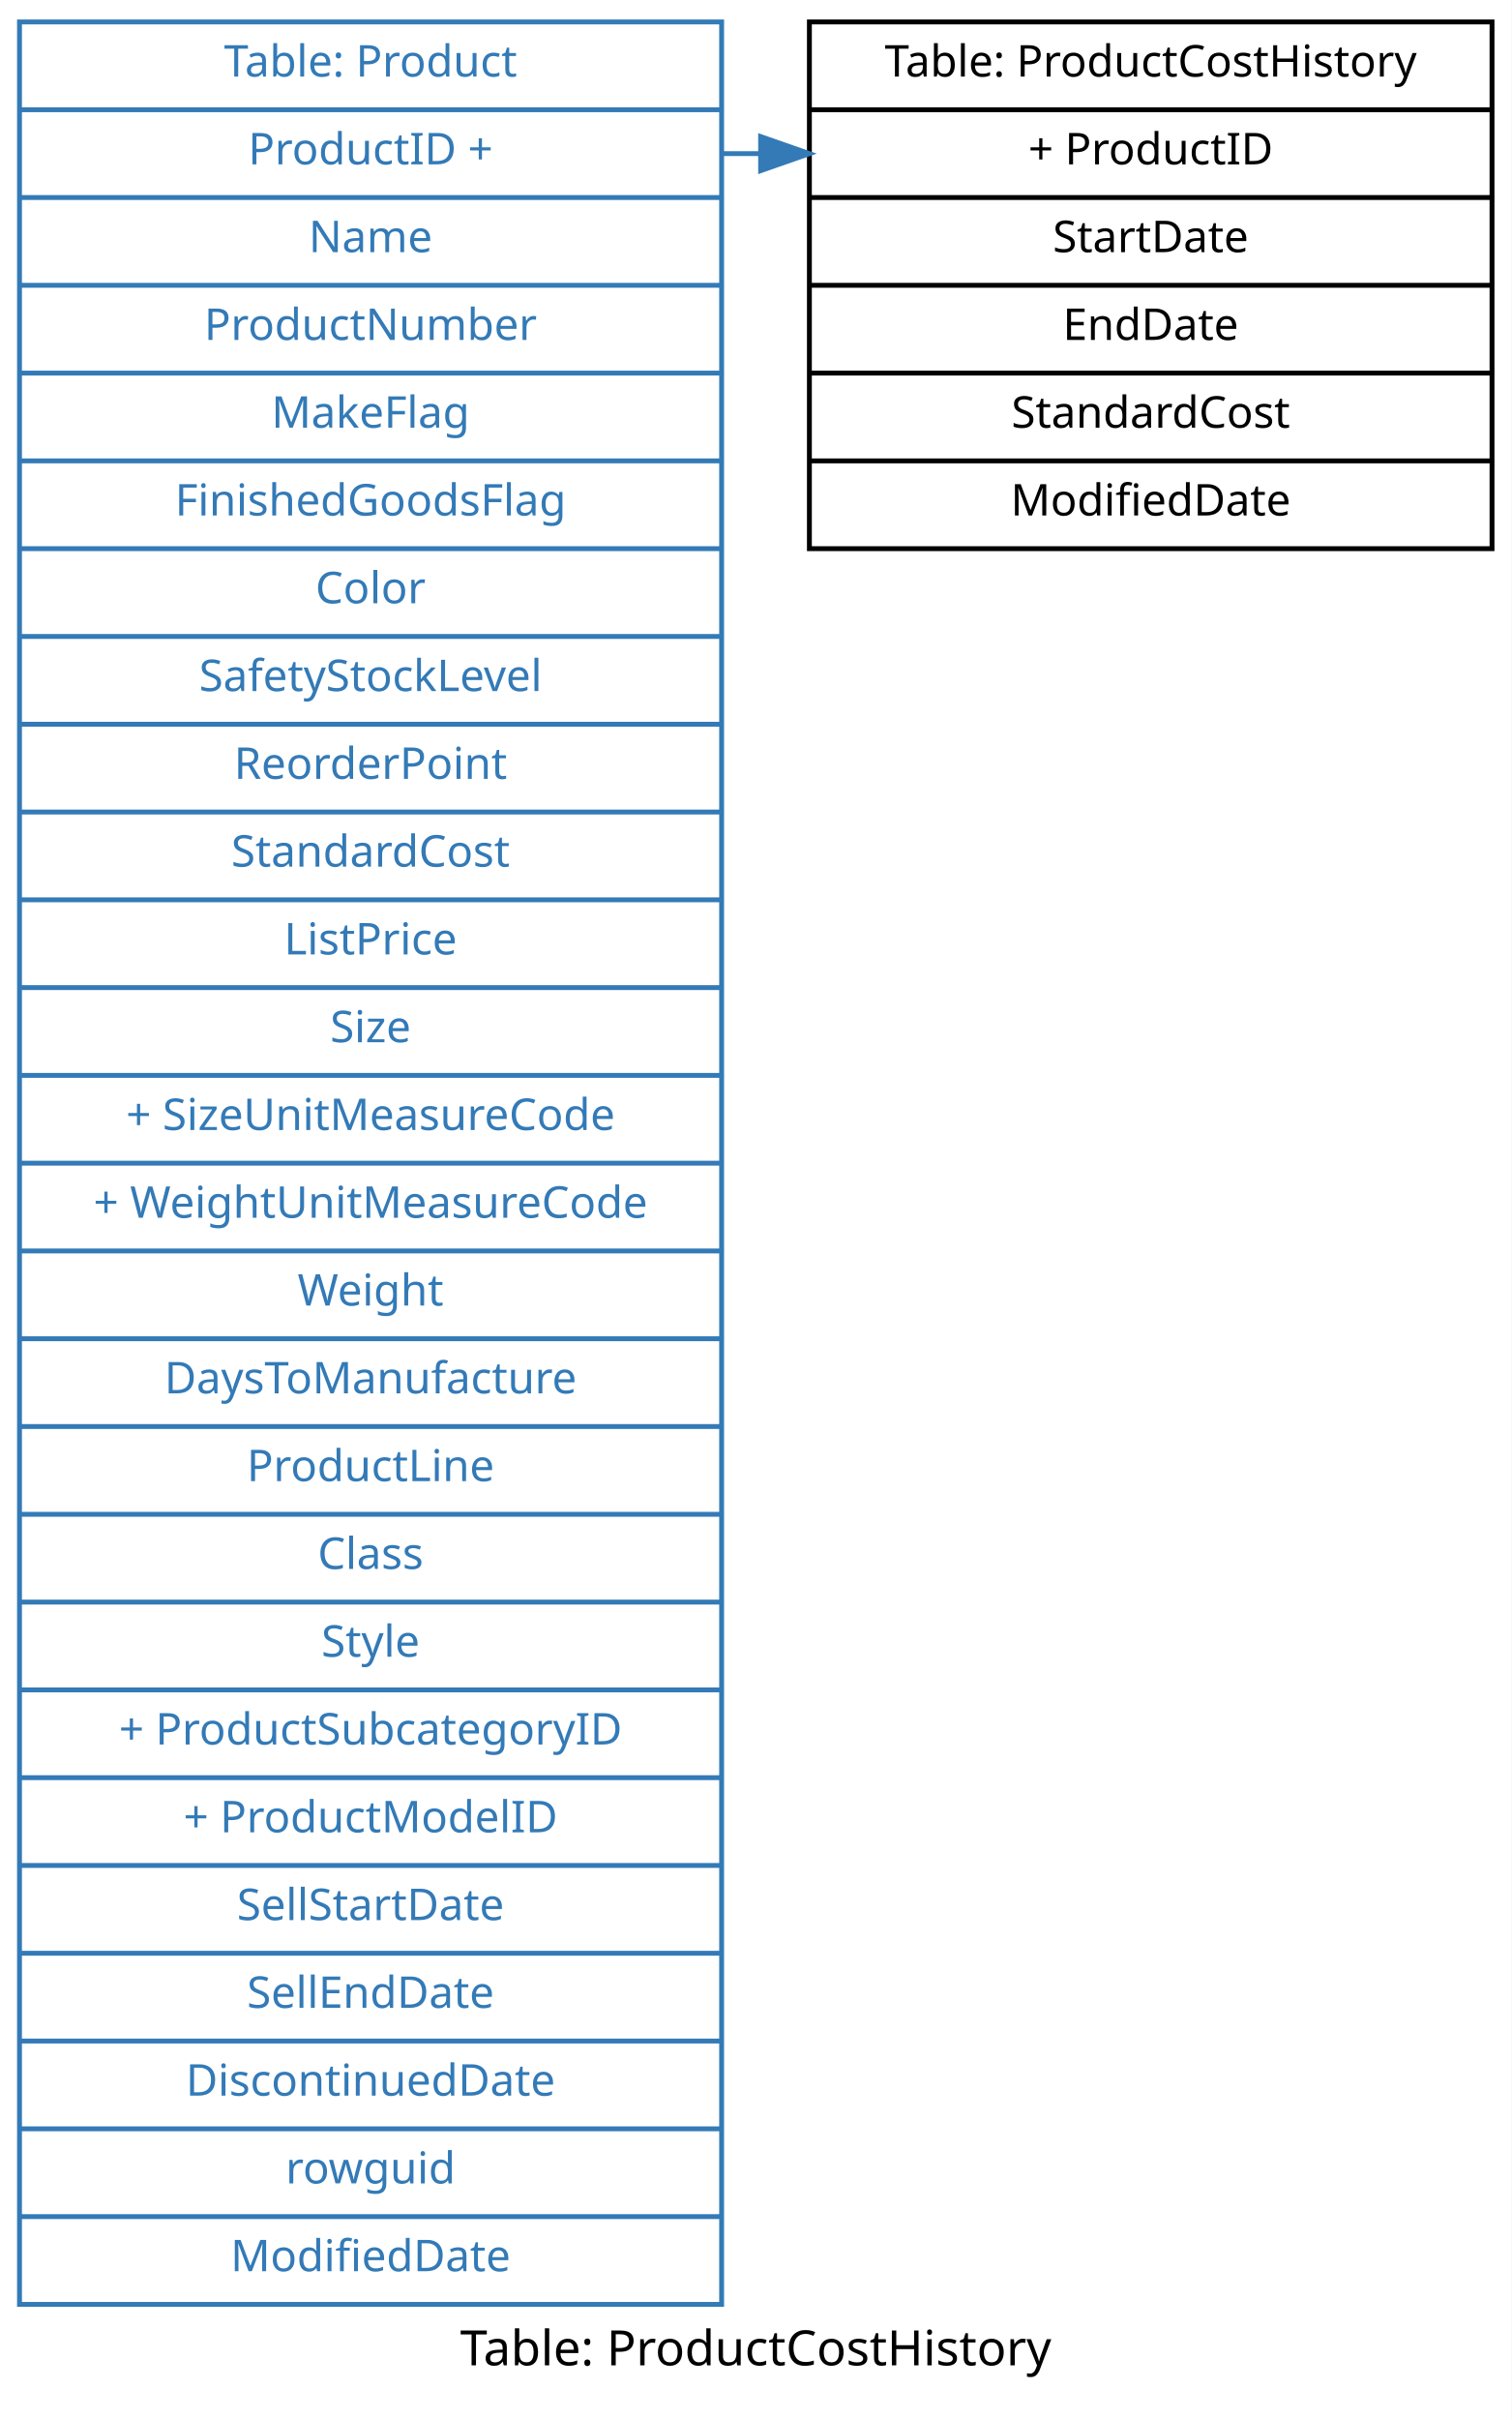
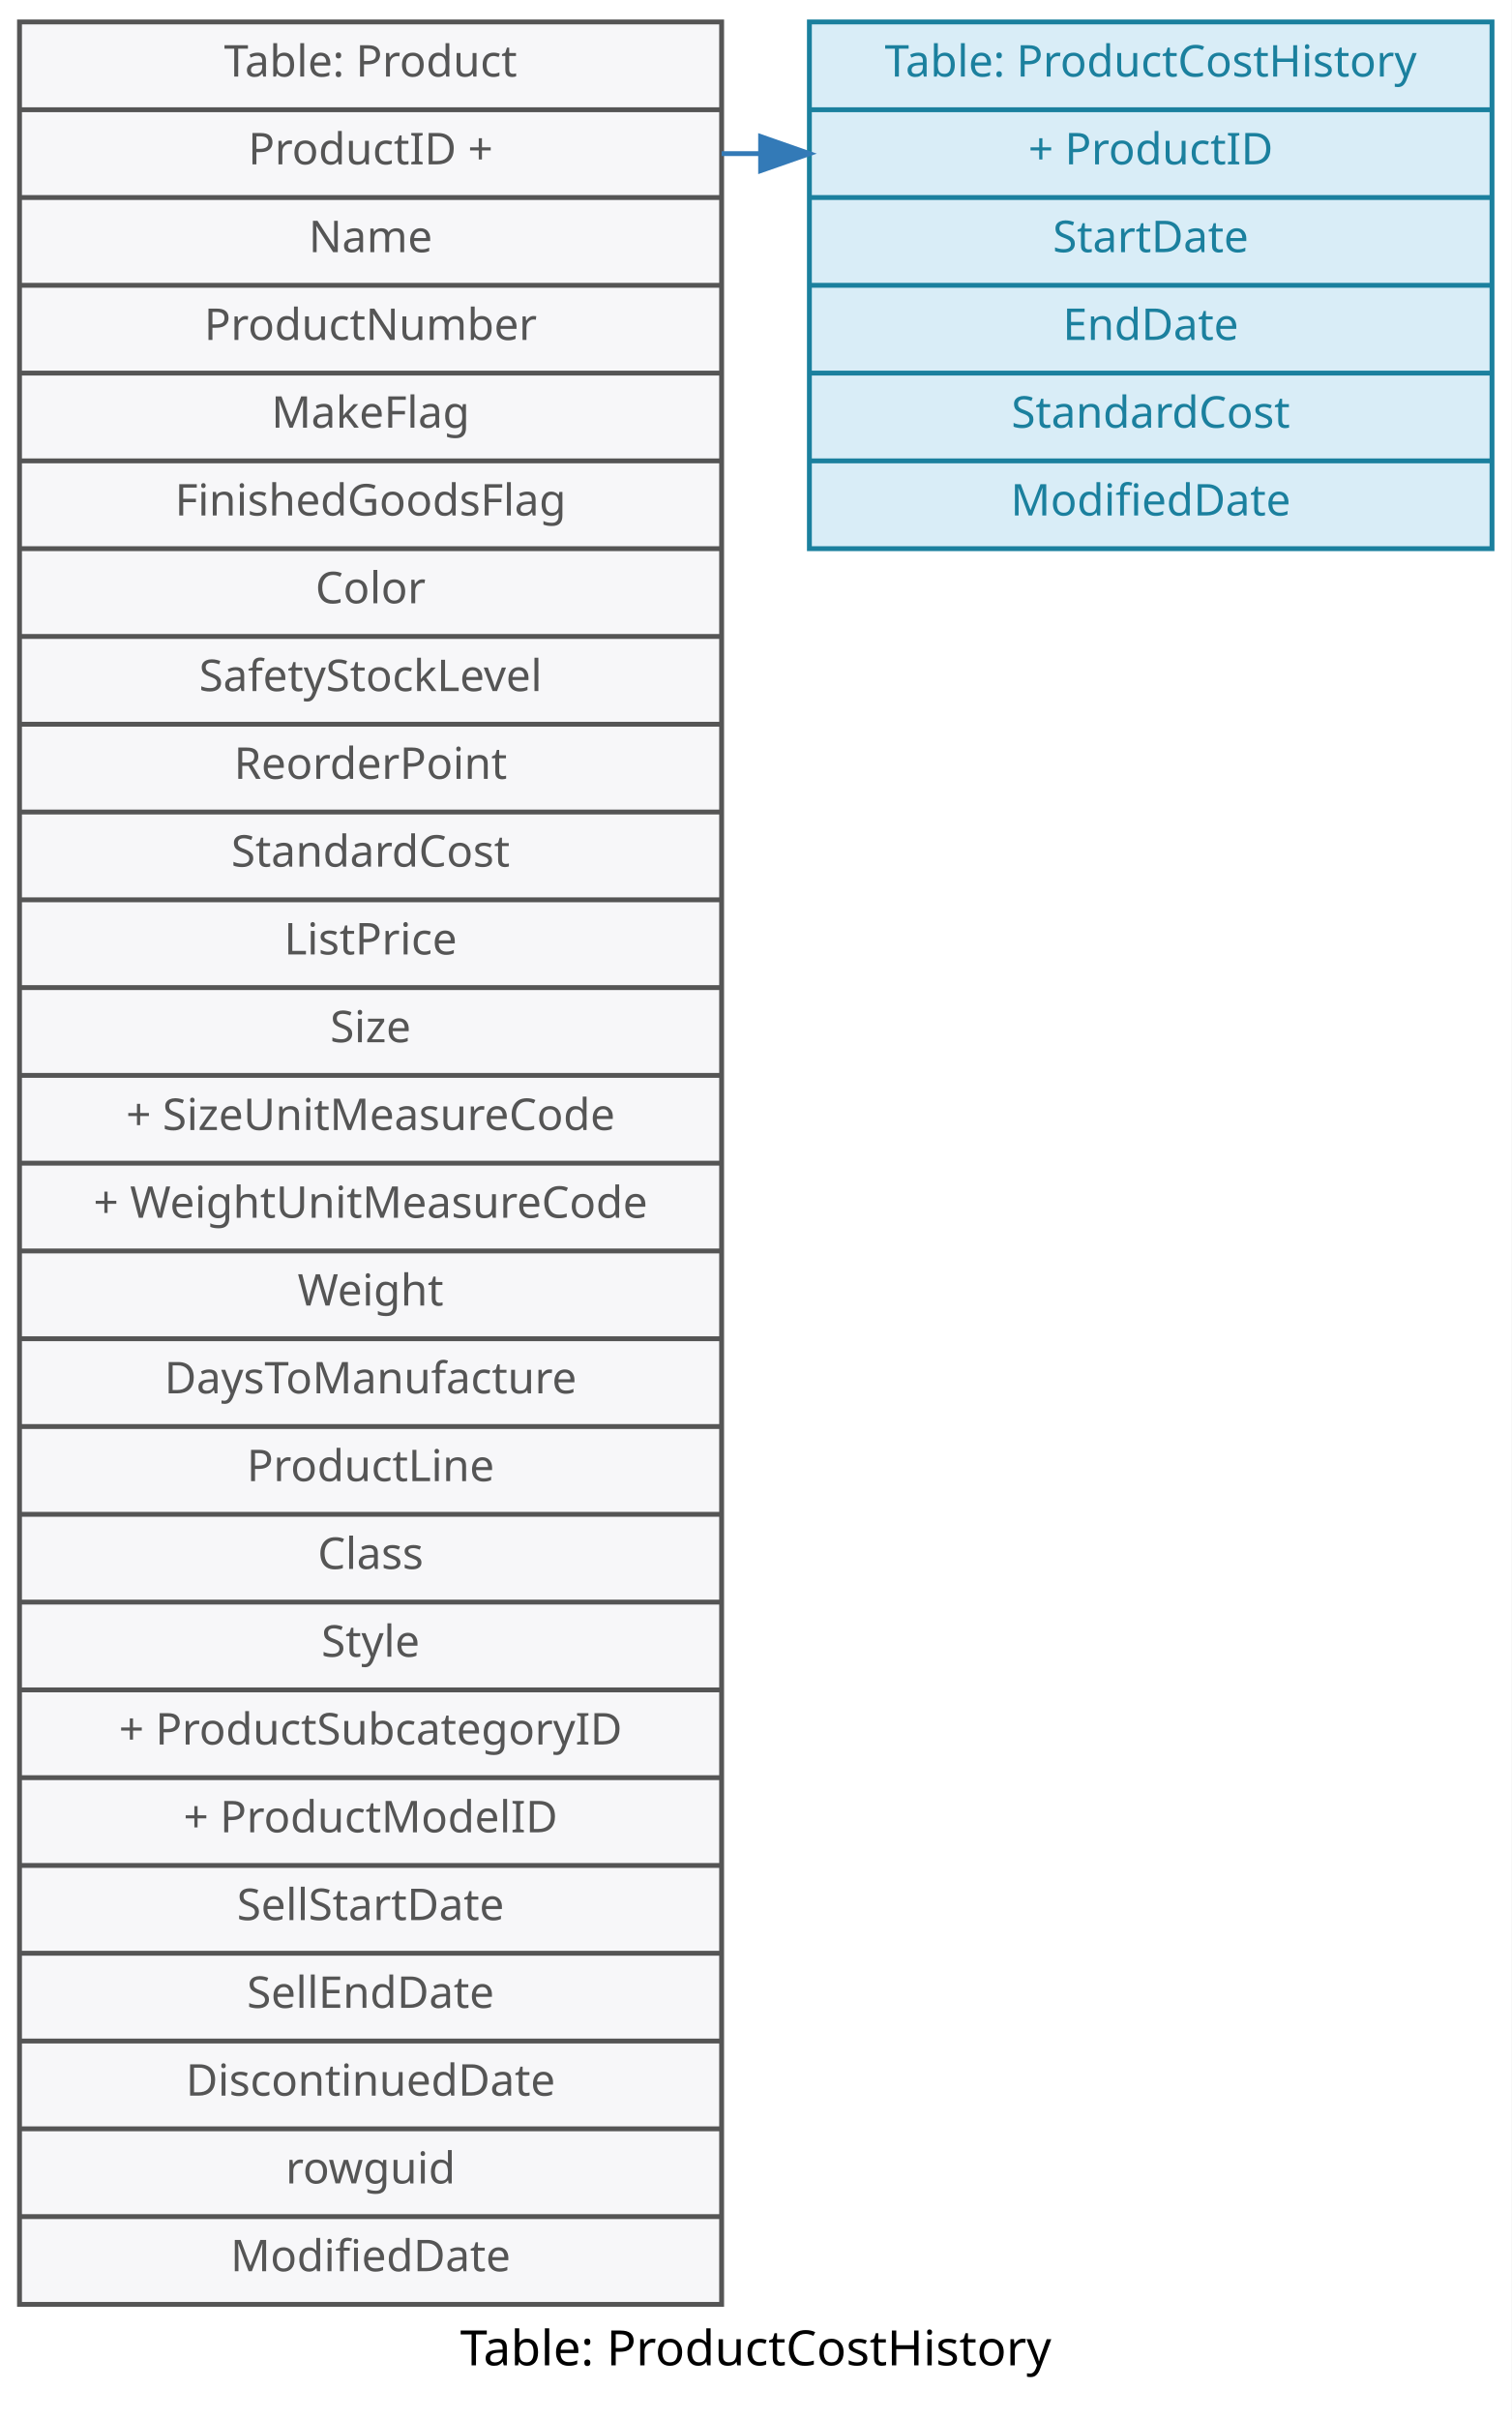
<svg xmlns="http://www.w3.org/2000/svg" width="310pt" height="496pt" viewBox="0.00 0.00 310.00 496.00">
  <g id="graph0" class="graph" transform="scale(1 1) rotate(0) translate(4 492)">
    <polygon fill="white" stroke="none" points="-4,4 -4,-492 306,-492 306,4 -4,4" />
    <text text-anchor="middle" x="151" y="-7" font-family="Verdana" font-size="10.00">Table: ProductCostHistory</text>
    <g id="node1" class="node">
-       <polygon fill="none" stroke="#337ab7" points="0,-19.5 0,-487.5 144,-487.5 144,-19.5 0,-19.5" />
-       <text text-anchor="middle" x="72" y="-476.3" font-family="Verdana" font-size="9.00" fill="#337ab7">Table: Product</text>
-       <polyline fill="none" stroke="#337ab7" points="0,-469.5 144,-469.5 " />
-       <text text-anchor="middle" x="72" y="-458.3" font-family="Verdana" font-size="9.00" fill="#337ab7">ProductID +</text>
-       <polyline fill="none" stroke="#337ab7" points="0,-451.5 144,-451.5 " />
-       <text text-anchor="middle" x="72" y="-440.3" font-family="Verdana" font-size="9.00" fill="#337ab7">Name</text>
-       <polyline fill="none" stroke="#337ab7" points="0,-433.5 144,-433.5 " />
-       <text text-anchor="middle" x="72" y="-422.3" font-family="Verdana" font-size="9.00" fill="#337ab7">ProductNumber</text>
-       <polyline fill="none" stroke="#337ab7" points="0,-415.5 144,-415.5 " />
-       <text text-anchor="middle" x="72" y="-404.3" font-family="Verdana" font-size="9.00" fill="#337ab7">MakeFlag</text>
-       <polyline fill="none" stroke="#337ab7" points="0,-397.5 144,-397.5 " />
-       <text text-anchor="middle" x="72" y="-386.3" font-family="Verdana" font-size="9.00" fill="#337ab7">FinishedGoodsFlag</text>
-       <polyline fill="none" stroke="#337ab7" points="0,-379.5 144,-379.5 " />
-       <text text-anchor="middle" x="72" y="-368.3" font-family="Verdana" font-size="9.00" fill="#337ab7">Color</text>
-       <polyline fill="none" stroke="#337ab7" points="0,-361.5 144,-361.5 " />
-       <text text-anchor="middle" x="72" y="-350.3" font-family="Verdana" font-size="9.00" fill="#337ab7">SafetyStockLevel</text>
-       <polyline fill="none" stroke="#337ab7" points="0,-343.5 144,-343.5 " />
-       <text text-anchor="middle" x="72" y="-332.3" font-family="Verdana" font-size="9.00" fill="#337ab7">ReorderPoint</text>
-       <polyline fill="none" stroke="#337ab7" points="0,-325.5 144,-325.5 " />
-       <text text-anchor="middle" x="72" y="-314.3" font-family="Verdana" font-size="9.00" fill="#337ab7">StandardCost</text>
-       <polyline fill="none" stroke="#337ab7" points="0,-307.5 144,-307.5 " />
-       <text text-anchor="middle" x="72" y="-296.3" font-family="Verdana" font-size="9.00" fill="#337ab7">ListPrice</text>
-       <polyline fill="none" stroke="#337ab7" points="0,-289.5 144,-289.5 " />
-       <text text-anchor="middle" x="72" y="-278.3" font-family="Verdana" font-size="9.00" fill="#337ab7">Size</text>
-       <polyline fill="none" stroke="#337ab7" points="0,-271.5 144,-271.5 " />
-       <text text-anchor="middle" x="72" y="-260.3" font-family="Verdana" font-size="9.00" fill="#337ab7">+ SizeUnitMeasureCode</text>
-       <polyline fill="none" stroke="#337ab7" points="0,-253.5 144,-253.5 " />
-       <text text-anchor="middle" x="72" y="-242.3" font-family="Verdana" font-size="9.00" fill="#337ab7">+ WeightUnitMeasureCode</text>
-       <polyline fill="none" stroke="#337ab7" points="0,-235.5 144,-235.5 " />
-       <text text-anchor="middle" x="72" y="-224.3" font-family="Verdana" font-size="9.00" fill="#337ab7">Weight</text>
-       <polyline fill="none" stroke="#337ab7" points="0,-217.5 144,-217.5 " />
-       <text text-anchor="middle" x="72" y="-206.3" font-family="Verdana" font-size="9.00" fill="#337ab7">DaysToManufacture</text>
-       <polyline fill="none" stroke="#337ab7" points="0,-199.5 144,-199.5 " />
-       <text text-anchor="middle" x="72" y="-188.3" font-family="Verdana" font-size="9.00" fill="#337ab7">ProductLine</text>
-       <polyline fill="none" stroke="#337ab7" points="0,-181.5 144,-181.5 " />
-       <text text-anchor="middle" x="72" y="-170.3" font-family="Verdana" font-size="9.00" fill="#337ab7">Class</text>
-       <polyline fill="none" stroke="#337ab7" points="0,-163.5 144,-163.5 " />
-       <text text-anchor="middle" x="72" y="-152.3" font-family="Verdana" font-size="9.00" fill="#337ab7">Style</text>
-       <polyline fill="none" stroke="#337ab7" points="0,-145.5 144,-145.5 " />
-       <text text-anchor="middle" x="72" y="-134.3" font-family="Verdana" font-size="9.00" fill="#337ab7">+ ProductSubcategoryID</text>
-       <polyline fill="none" stroke="#337ab7" points="0,-127.5 144,-127.5 " />
-       <text text-anchor="middle" x="72" y="-116.3" font-family="Verdana" font-size="9.00" fill="#337ab7">+ ProductModelID</text>
-       <polyline fill="none" stroke="#337ab7" points="0,-109.5 144,-109.5 " />
-       <text text-anchor="middle" x="72" y="-98.3" font-family="Verdana" font-size="9.00" fill="#337ab7">SellStartDate</text>
-       <polyline fill="none" stroke="#337ab7" points="0,-91.5 144,-91.5 " />
-       <text text-anchor="middle" x="72" y="-80.3" font-family="Verdana" font-size="9.00" fill="#337ab7">SellEndDate</text>
-       <polyline fill="none" stroke="#337ab7" points="0,-73.5 144,-73.5 " />
-       <text text-anchor="middle" x="72" y="-62.3" font-family="Verdana" font-size="9.00" fill="#337ab7">DiscontinuedDate</text>
-       <polyline fill="none" stroke="#337ab7" points="0,-55.5 144,-55.5 " />
-       <text text-anchor="middle" x="72" y="-44.3" font-family="Verdana" font-size="9.00" fill="#337ab7">rowguid</text>
-       <polyline fill="none" stroke="#337ab7" points="0,-37.5 144,-37.5 " />
-       <text text-anchor="middle" x="72" y="-26.3" font-family="Verdana" font-size="9.00" fill="#337ab7">ModifiedDate</text>
+       <polygon fill="#f7f7f9" stroke="#555555" points="0,-19.5 0,-487.5 144,-487.5 144,-19.5 0,-19.5" />
+       <text text-anchor="middle" x="72" y="-476.3" font-family="Verdana" font-size="9.00" fill="#555555">Table: Product</text>
+       <polyline fill="none" stroke="#555555" points="0,-469.5 144,-469.5 " />
+       <text text-anchor="middle" x="72" y="-458.3" font-family="Verdana" font-size="9.00" fill="#555555">ProductID +</text>
+       <polyline fill="none" stroke="#555555" points="0,-451.5 144,-451.5 " />
+       <text text-anchor="middle" x="72" y="-440.3" font-family="Verdana" font-size="9.00" fill="#555555">Name</text>
+       <polyline fill="none" stroke="#555555" points="0,-433.5 144,-433.5 " />
+       <text text-anchor="middle" x="72" y="-422.3" font-family="Verdana" font-size="9.00" fill="#555555">ProductNumber</text>
+       <polyline fill="none" stroke="#555555" points="0,-415.5 144,-415.5 " />
+       <text text-anchor="middle" x="72" y="-404.3" font-family="Verdana" font-size="9.00" fill="#555555">MakeFlag</text>
+       <polyline fill="none" stroke="#555555" points="0,-397.5 144,-397.5 " />
+       <text text-anchor="middle" x="72" y="-386.3" font-family="Verdana" font-size="9.00" fill="#555555">FinishedGoodsFlag</text>
+       <polyline fill="none" stroke="#555555" points="0,-379.5 144,-379.5 " />
+       <text text-anchor="middle" x="72" y="-368.3" font-family="Verdana" font-size="9.00" fill="#555555">Color</text>
+       <polyline fill="none" stroke="#555555" points="0,-361.5 144,-361.5 " />
+       <text text-anchor="middle" x="72" y="-350.3" font-family="Verdana" font-size="9.00" fill="#555555">SafetyStockLevel</text>
+       <polyline fill="none" stroke="#555555" points="0,-343.5 144,-343.5 " />
+       <text text-anchor="middle" x="72" y="-332.3" font-family="Verdana" font-size="9.00" fill="#555555">ReorderPoint</text>
+       <polyline fill="none" stroke="#555555" points="0,-325.5 144,-325.5 " />
+       <text text-anchor="middle" x="72" y="-314.3" font-family="Verdana" font-size="9.00" fill="#555555">StandardCost</text>
+       <polyline fill="none" stroke="#555555" points="0,-307.5 144,-307.5 " />
+       <text text-anchor="middle" x="72" y="-296.3" font-family="Verdana" font-size="9.00" fill="#555555">ListPrice</text>
+       <polyline fill="none" stroke="#555555" points="0,-289.5 144,-289.5 " />
+       <text text-anchor="middle" x="72" y="-278.3" font-family="Verdana" font-size="9.00" fill="#555555">Size</text>
+       <polyline fill="none" stroke="#555555" points="0,-271.5 144,-271.5 " />
+       <text text-anchor="middle" x="72" y="-260.3" font-family="Verdana" font-size="9.00" fill="#555555">+ SizeUnitMeasureCode</text>
+       <polyline fill="none" stroke="#555555" points="0,-253.5 144,-253.5 " />
+       <text text-anchor="middle" x="72" y="-242.3" font-family="Verdana" font-size="9.00" fill="#555555">+ WeightUnitMeasureCode</text>
+       <polyline fill="none" stroke="#555555" points="0,-235.5 144,-235.5 " />
+       <text text-anchor="middle" x="72" y="-224.3" font-family="Verdana" font-size="9.00" fill="#555555">Weight</text>
+       <polyline fill="none" stroke="#555555" points="0,-217.5 144,-217.5 " />
+       <text text-anchor="middle" x="72" y="-206.3" font-family="Verdana" font-size="9.00" fill="#555555">DaysToManufacture</text>
+       <polyline fill="none" stroke="#555555" points="0,-199.5 144,-199.5 " />
+       <text text-anchor="middle" x="72" y="-188.3" font-family="Verdana" font-size="9.00" fill="#555555">ProductLine</text>
+       <polyline fill="none" stroke="#555555" points="0,-181.5 144,-181.5 " />
+       <text text-anchor="middle" x="72" y="-170.3" font-family="Verdana" font-size="9.00" fill="#555555">Class</text>
+       <polyline fill="none" stroke="#555555" points="0,-163.5 144,-163.5 " />
+       <text text-anchor="middle" x="72" y="-152.3" font-family="Verdana" font-size="9.00" fill="#555555">Style</text>
+       <polyline fill="none" stroke="#555555" points="0,-145.5 144,-145.5 " />
+       <text text-anchor="middle" x="72" y="-134.3" font-family="Verdana" font-size="9.00" fill="#555555">+ ProductSubcategoryID</text>
+       <polyline fill="none" stroke="#555555" points="0,-127.5 144,-127.5 " />
+       <text text-anchor="middle" x="72" y="-116.3" font-family="Verdana" font-size="9.00" fill="#555555">+ ProductModelID</text>
+       <polyline fill="none" stroke="#555555" points="0,-109.5 144,-109.5 " />
+       <text text-anchor="middle" x="72" y="-98.3" font-family="Verdana" font-size="9.00" fill="#555555">SellStartDate</text>
+       <polyline fill="none" stroke="#555555" points="0,-91.5 144,-91.5 " />
+       <text text-anchor="middle" x="72" y="-80.3" font-family="Verdana" font-size="9.00" fill="#555555">SellEndDate</text>
+       <polyline fill="none" stroke="#555555" points="0,-73.5 144,-73.5 " />
+       <text text-anchor="middle" x="72" y="-62.3" font-family="Verdana" font-size="9.00" fill="#555555">DiscontinuedDate</text>
+       <polyline fill="none" stroke="#555555" points="0,-55.5 144,-55.5 " />
+       <text text-anchor="middle" x="72" y="-44.3" font-family="Verdana" font-size="9.00" fill="#555555">rowguid</text>
+       <polyline fill="none" stroke="#555555" points="0,-37.5 144,-37.5 " />
+       <text text-anchor="middle" x="72" y="-26.3" font-family="Verdana" font-size="9.00" fill="#555555">ModifiedDate</text>
    </g>
    <g id="node2" class="node">
-       <polygon fill="none" stroke="black" points="162,-379.5 162,-487.5 302,-487.5 302,-379.5 162,-379.5" />
-       <text text-anchor="middle" x="232" y="-476.3" font-family="Verdana" font-size="9.00">Table: ProductCostHistory</text>
-       <polyline fill="none" stroke="black" points="162,-469.5 302,-469.5 " />
-       <text text-anchor="middle" x="232" y="-458.3" font-family="Verdana" font-size="9.00">+ ProductID</text>
-       <polyline fill="none" stroke="black" points="162,-451.5 302,-451.5 " />
-       <text text-anchor="middle" x="232" y="-440.3" font-family="Verdana" font-size="9.00">StartDate</text>
-       <polyline fill="none" stroke="black" points="162,-433.5 302,-433.5 " />
-       <text text-anchor="middle" x="232" y="-422.3" font-family="Verdana" font-size="9.00">EndDate</text>
-       <polyline fill="none" stroke="black" points="162,-415.5 302,-415.5 " />
-       <text text-anchor="middle" x="232" y="-404.3" font-family="Verdana" font-size="9.00">StandardCost</text>
-       <polyline fill="none" stroke="black" points="162,-397.5 302,-397.5 " />
-       <text text-anchor="middle" x="232" y="-386.3" font-family="Verdana" font-size="9.00">ModifiedDate</text>
+       <polygon fill="#d9edf7" stroke="#1b809e" points="162,-379.5 162,-487.5 302,-487.5 302,-379.5 162,-379.5" />
+       <text text-anchor="middle" x="232" y="-476.3" font-family="Verdana" font-size="9.00" fill="#1b809e">Table: ProductCostHistory</text>
+       <polyline fill="none" stroke="#1b809e" points="162,-469.5 302,-469.5 " />
+       <text text-anchor="middle" x="232" y="-458.3" font-family="Verdana" font-size="9.00" fill="#1b809e">+ ProductID</text>
+       <polyline fill="none" stroke="#1b809e" points="162,-451.5 302,-451.5 " />
+       <text text-anchor="middle" x="232" y="-440.3" font-family="Verdana" font-size="9.00" fill="#1b809e">StartDate</text>
+       <polyline fill="none" stroke="#1b809e" points="162,-433.5 302,-433.5 " />
+       <text text-anchor="middle" x="232" y="-422.3" font-family="Verdana" font-size="9.00" fill="#1b809e">EndDate</text>
+       <polyline fill="none" stroke="#1b809e" points="162,-415.5 302,-415.5 " />
+       <text text-anchor="middle" x="232" y="-404.3" font-family="Verdana" font-size="9.00" fill="#1b809e">StandardCost</text>
+       <polyline fill="none" stroke="#1b809e" points="162,-397.5 302,-397.5 " />
+       <text text-anchor="middle" x="232" y="-386.3" font-family="Verdana" font-size="9.00" fill="#1b809e">ModifiedDate</text>
    </g>
    <g id="edge1" class="edge">
      <path fill="none" stroke="#337ab7" d="M144,-460.5C147.25,-460.5 149.51,-460.5 151.584,-460.5" />
      <polygon fill="#337ab7" stroke="#337ab7" points="152,-464 162,-460.5 152,-457 152,-464" />
    </g>
  </g>
</svg>
